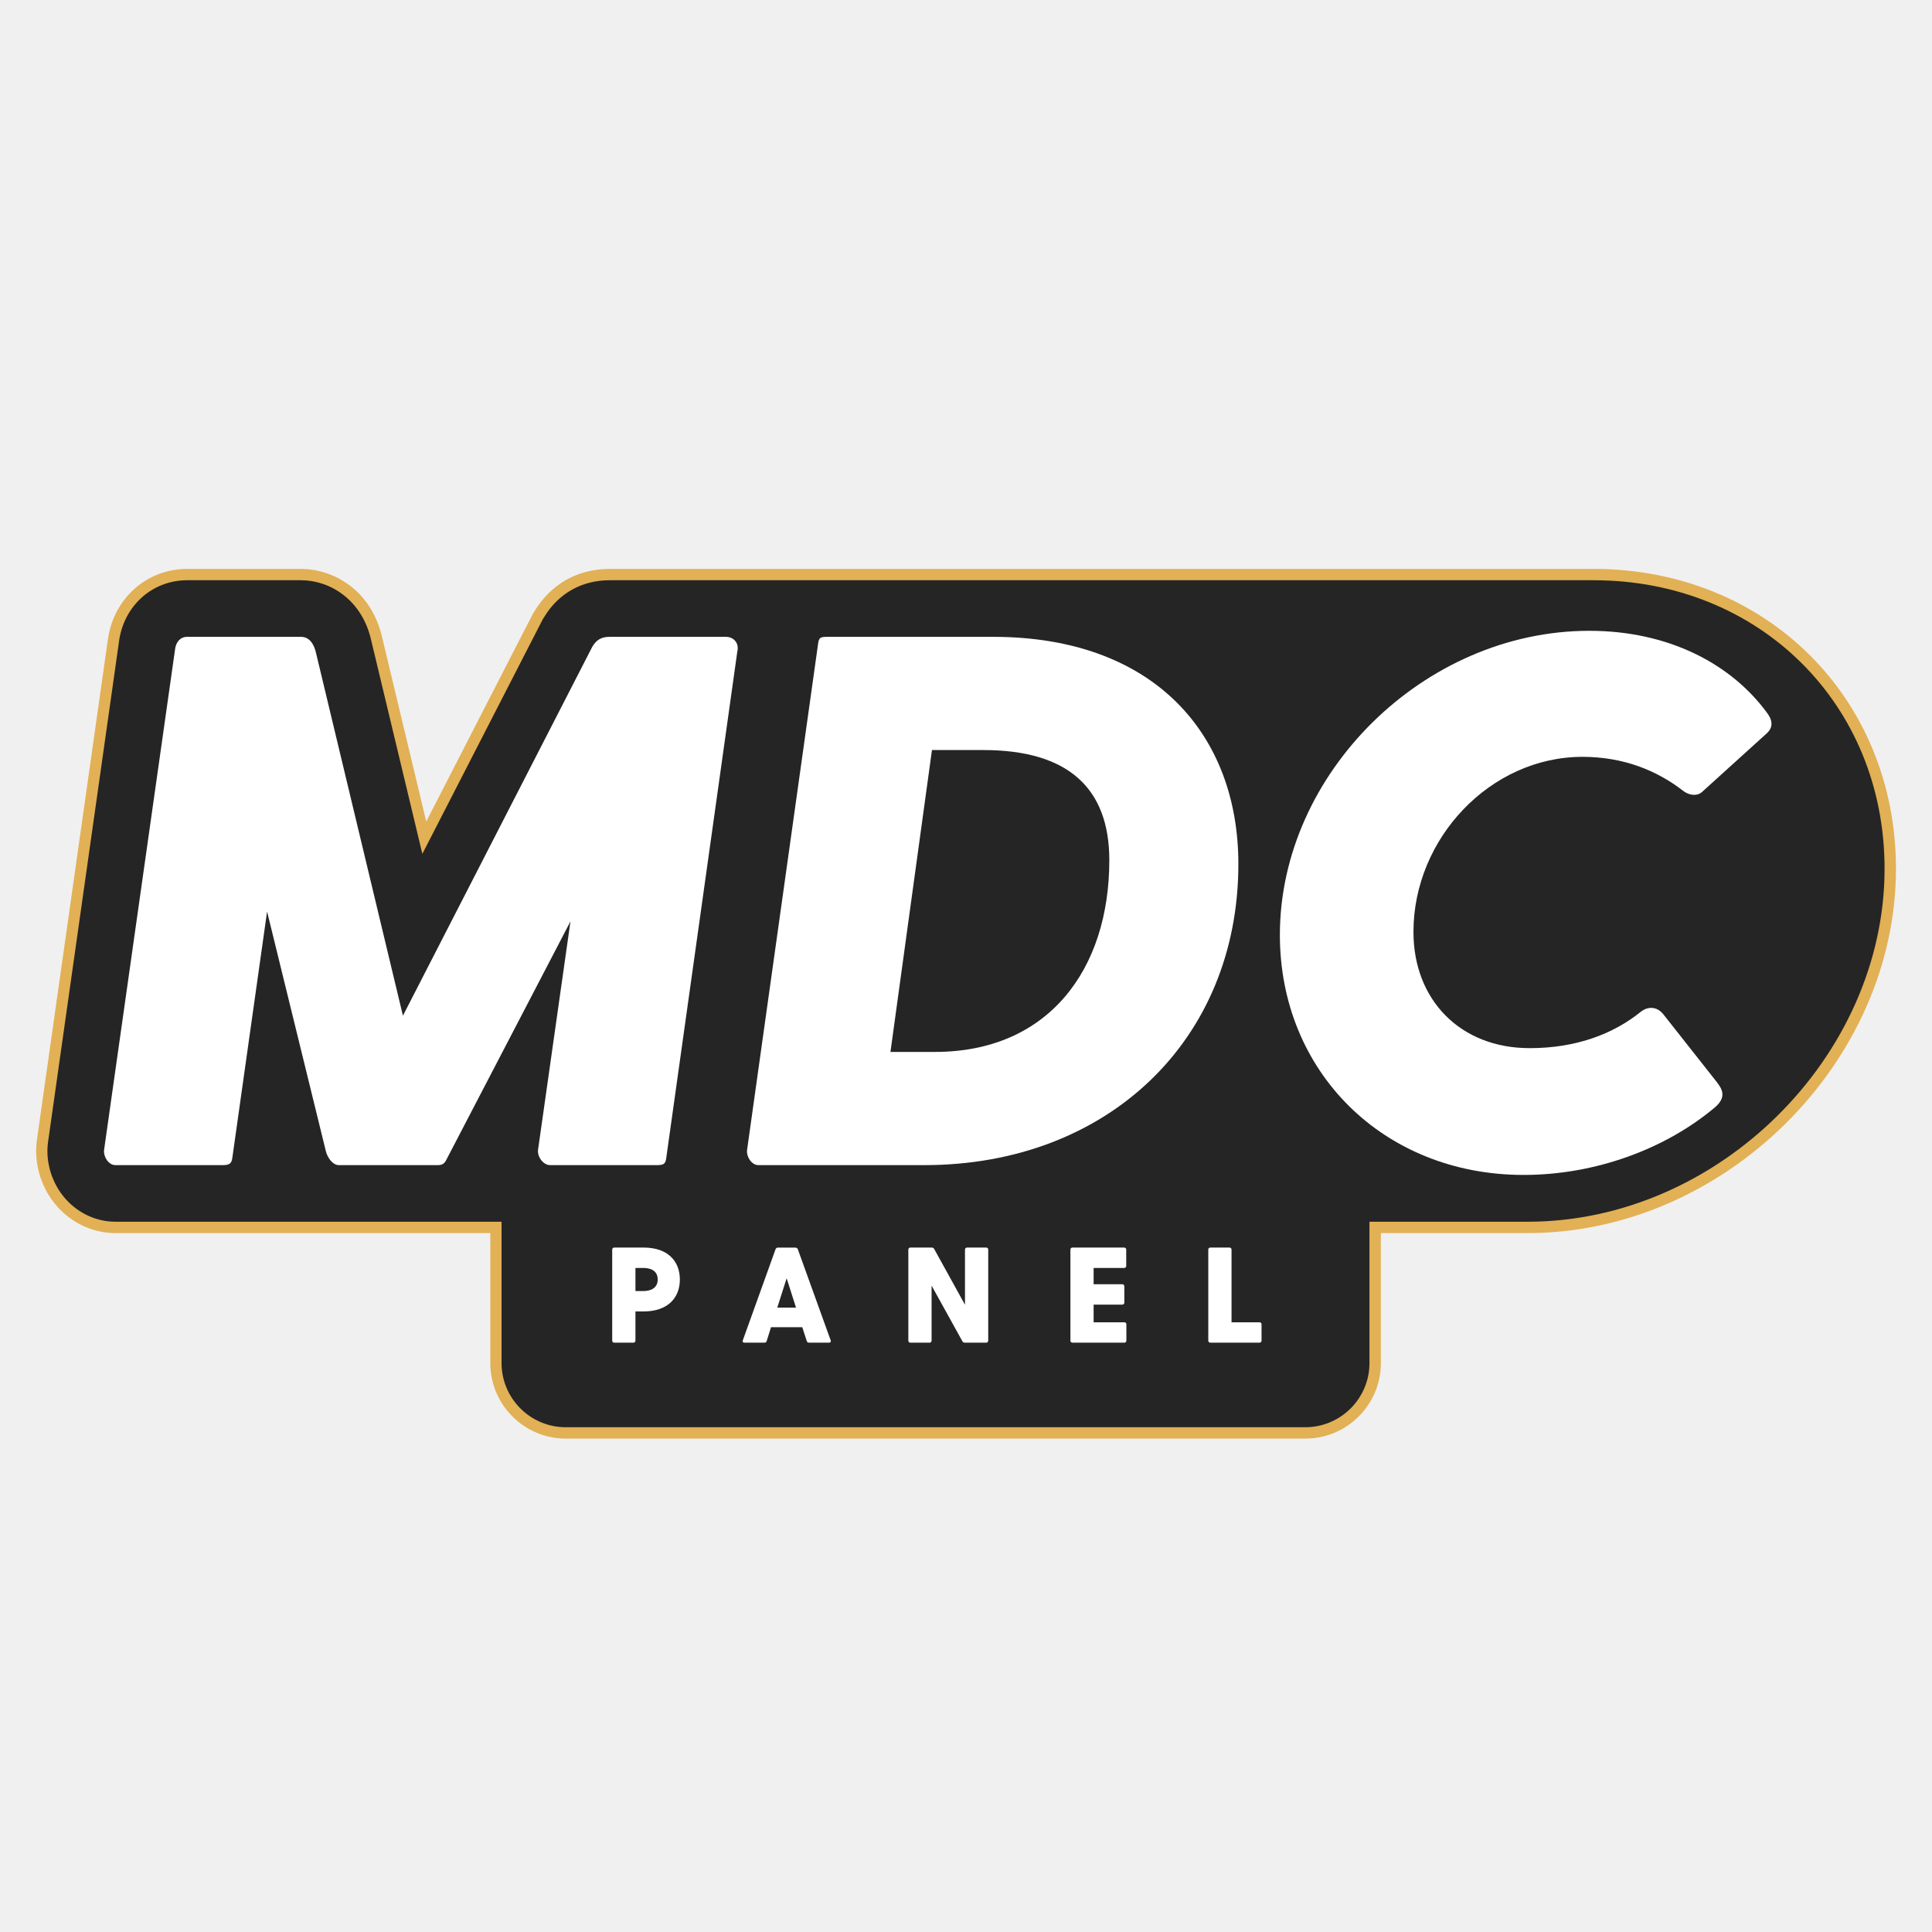
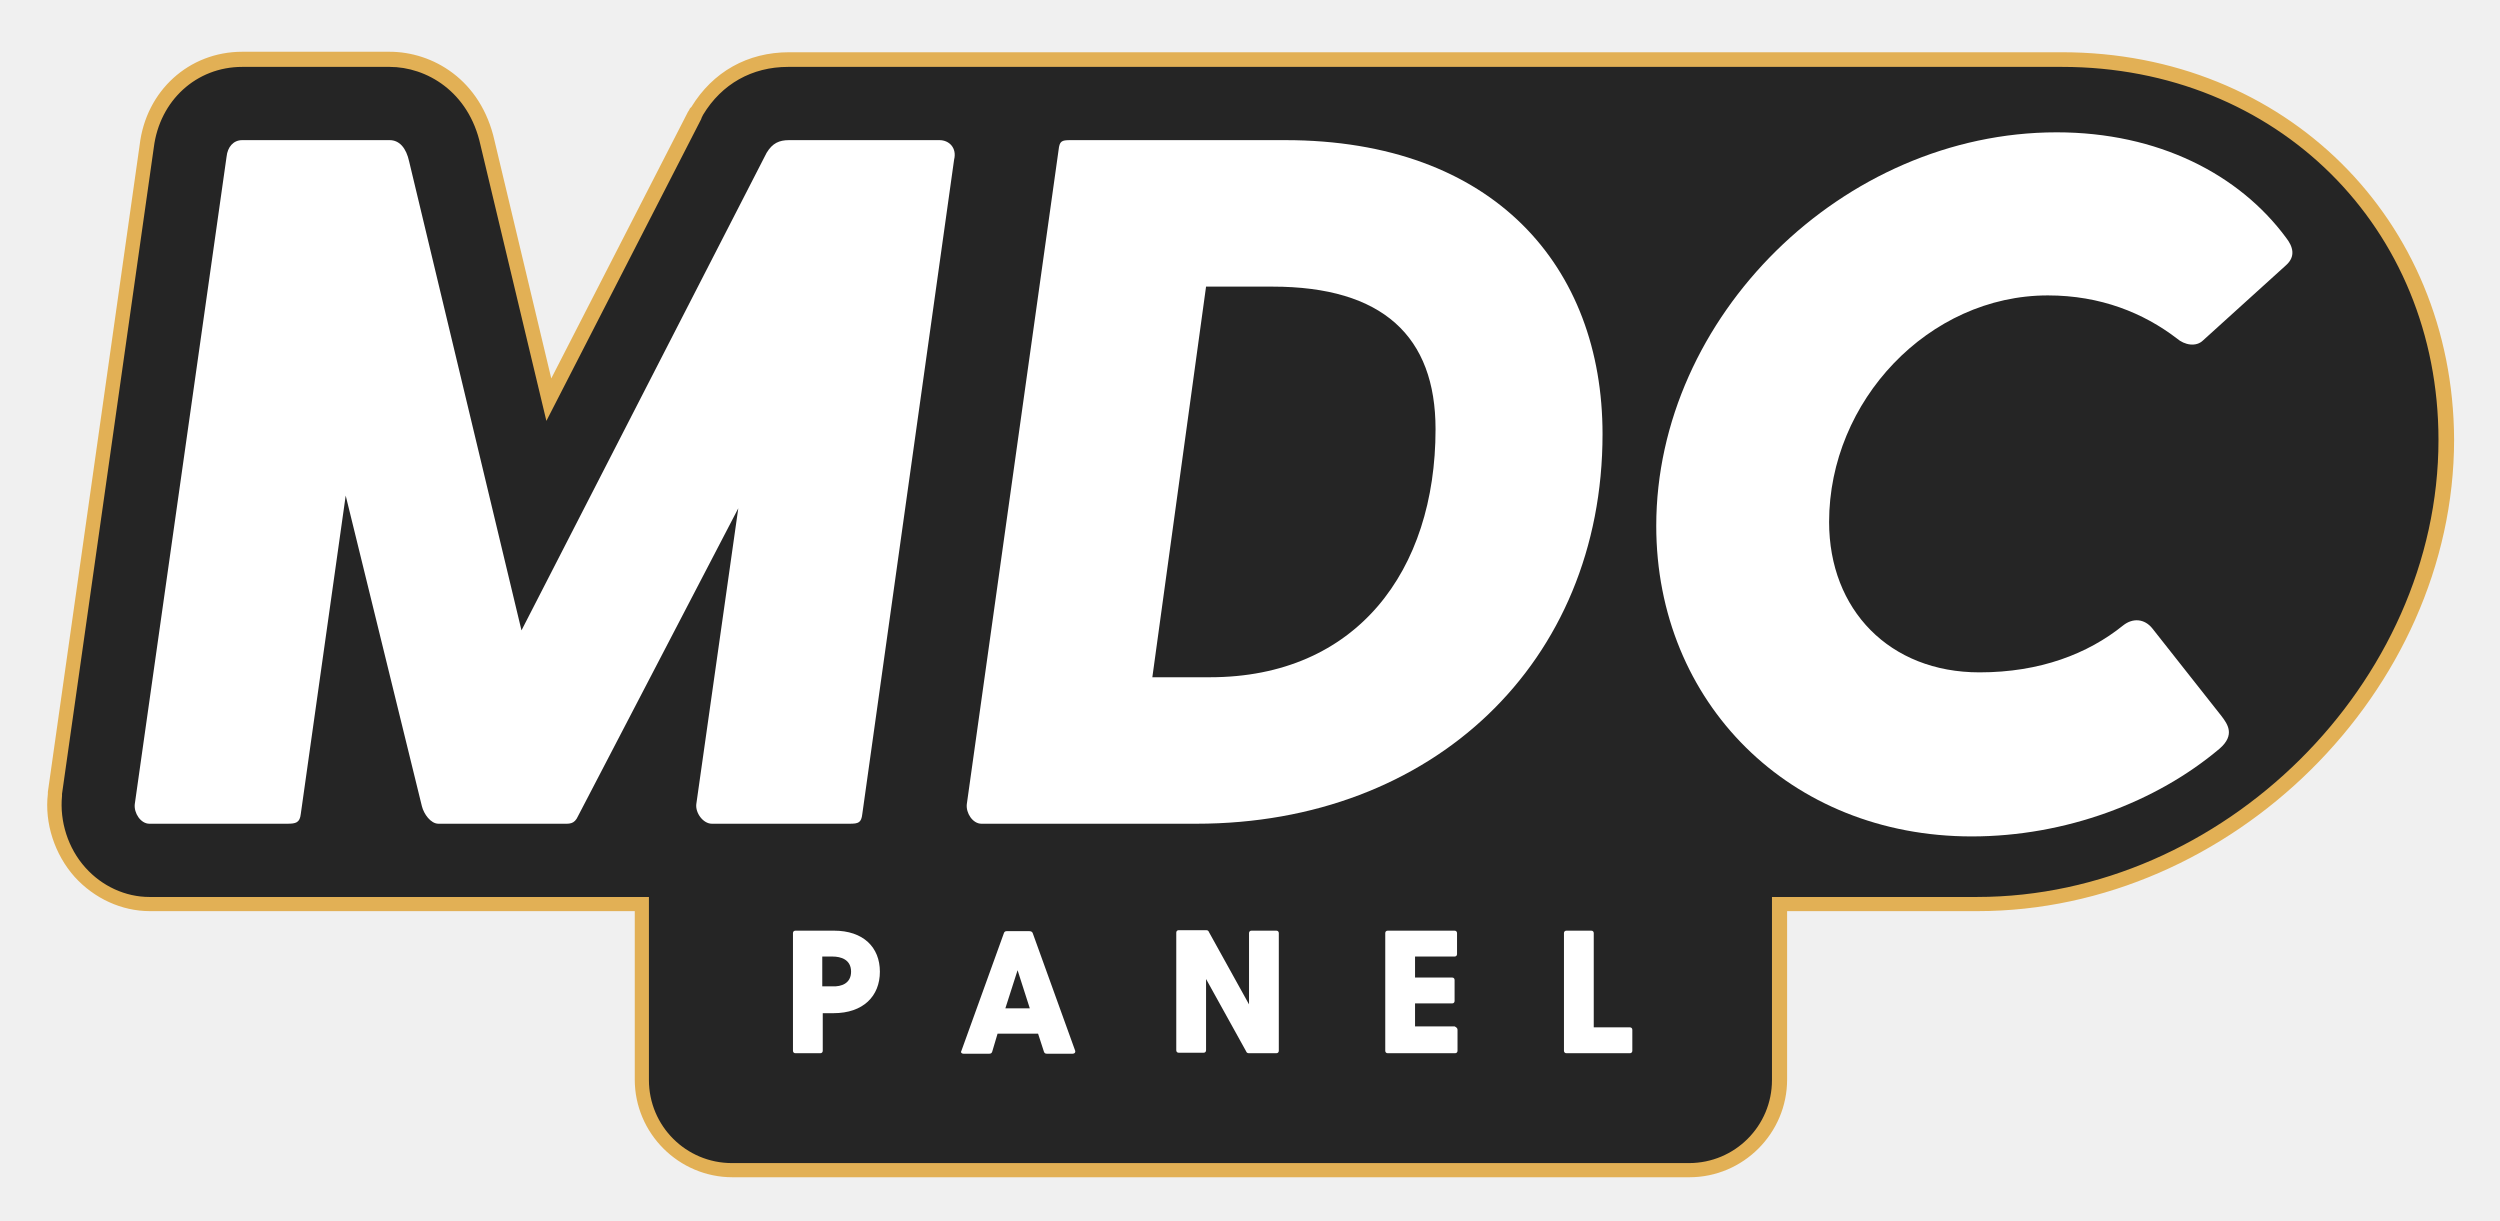
- <svg xmlns="http://www.w3.org/2000/svg" version="1.1" id="MDC" x="0px" y="0px" viewBox="0 0 512 512" style="enable-background:new 0 0 512 512;" xml:space="preserve">
+ <svg xmlns="http://www.w3.org/2000/svg" version="1.1" id="MDC" x="0px" y="0px" viewBox="0 0 512 250" style="enable-background:new 0 0 512 250;" xml:space="preserve">
  <style type="text/css">
	.st0{fill:#252525;}
	.st1{fill:#E2B055;}
	.st2{fill:#FFFFFF;}
</style>
  <g>
    <g>
      <g>
-         <path class="st0" d="M149.92,379.73c-10.2,0-18.5-8.3-18.5-18.5v-35.96H30.58c-5.37,0-10.57-2.36-14.27-6.48     c-3.83-4.28-5.75-10.2-5.13-15.83l0.01-0.07l0.01-0.07l0.04-0.32l18.77-132.42c1.24-10.3,9.47-17.8,19.56-17.8h30.2     c8.09,0,17.43,5.32,20.08,17.21l12.58,52.51l30.17-58.77l0.18-0.26l0.11-0.17c4.09-6.77,10.73-10.52,18.68-10.52h260.74     c44.81,0,78.61,33.51,78.61,77.95c0,50.63-44.88,95.05-96.05,95.05h-40.46v35.96c0,10.2-8.3,18.5-18.5,18.5H149.92z" />
-         <path class="st1" d="M422.32,153.77c43.96,0,77.11,32.87,77.11,76.45c0,49.83-44.18,93.55-94.55,93.55h-41.96v37.46     c0,9.37-7.62,17-17,17h-196c-9.37,0-17-7.63-17-17v-37.46H30.58c-4.95,0-9.74-2.18-13.15-5.98c-3.55-3.97-5.33-9.45-4.76-14.67     l0.01-0.05l0.01-0.06l0.04-0.34L31.5,170.28c1.15-9.57,8.74-16.51,18.08-16.51h30.2c7.49,0,16.15,4.96,18.62,16.04l13.53,56.47     l31.71-61.78l0.15-0.29l0.11-0.21l0.13-0.19l0.14-0.22c3.82-6.33,10-9.82,17.41-9.82H422.32 M422.32,150.77H161.58     c-8.49,0-15.57,3.99-19.96,11.24l-0.09,0.15l-0.1,0.15l-0.1,0.15l-0.08,0.16l-0.11,0.21l-0.16,0.3l-28.02,54.58l-11.64-48.59     c-2.82-12.66-12.85-18.34-21.54-18.34h-30.2c-10.86,0-19.71,8.04-21.05,19.12L9.76,302.25l0,0.04l0,0.04l-0.03,0.24l-0.02,0.1     l-0.01,0.13c-0.66,6.05,1.4,12.4,5.51,17c3.98,4.44,9.59,6.98,15.39,6.98h99.34v34.46c0,11.03,8.97,20,20,20h196     c11.03,0,20-8.97,20-20v-34.46h38.96c51.97,0,97.55-45.12,97.55-96.55C502.43,184.93,467.99,150.77,422.32,150.77L422.32,150.77z     " />
+         <path class="st0" d="M149.9,239.7c-10.2,0-18.5-8.3-18.5-18.5v-36H30.6c-5.4,0-10.6-2.4-14.3-6.5c-3.8-4.3-5.8-10.2-5.1-15.8     l0-0.1l0-0.1l0-0.3L30,30c1.2-10.3,9.5-17.8,19.6-17.8h30.2c8.1,0,17.4,5.3,20.1,17.2l12.6,52.5l30.2-58.8l0.2-0.3l0.1-0.2     c4.1-6.8,10.7-10.5,18.7-10.5h260.7c44.8,0,78.6,33.5,78.6,77.9c0,50.6-44.9,95-96,95h-40.5v36c0,10.2-8.3,18.5-18.5,18.5     L149.9,239.7L149.9,239.7z" />
+         <path class="st1" d="M422.3,13.7c44,0,77.1,32.9,77.1,76.4c0,49.8-44.2,93.6-94.5,93.6h-42v37.5c0,9.4-7.6,17-17,17h-196     c-9.4,0-17-7.6-17-17v-37.5H30.6c-4.9,0-9.7-2.2-13.1-6c-3.6-4-5.3-9.5-4.8-14.7l0,0l0-0.1l0-0.3L31.5,30.2     c1.2-9.6,8.7-16.5,18.1-16.5h30.2c7.5,0,16.2,5,18.6,16l13.5,56.5l31.7-61.8l0.1-0.3l0.1-0.2l0.1-0.2l0.1-0.2     c3.8-6.3,10-9.8,17.4-9.8L422.3,13.7 M422.3,10.7H161.6c-8.5,0-15.6,4-20,11.2l-0.1,0.1l-0.1,0.1l-0.1,0.1l-0.1,0.2l-0.1,0.2     l-0.2,0.3l-28,54.6l-11.6-48.6c-2.8-12.7-12.8-18.3-21.5-18.3H49.6c-10.9,0-19.7,8-21,19.1L9.8,162.2v0v0l0,0.2l0,0.1l0,0.1     c-0.7,6,1.4,12.4,5.5,17c4,4.4,9.6,7,15.4,7h99.3v34.5c0,11,9,20,20,20h196c11,0,20-9,20-20v-34.5h39c52,0,97.6-45.1,97.6-96.6     C502.4,44.9,468,10.7,422.3,10.7L422.3,10.7z" />
      </g>
    </g>
  </g>
  <g>
-     <path class="st2" d="M195.38,172.77l-18.8,134c-0.2,1.8-0.8,2-2.6,2h-28.2c-1.8,0-3.4-2.2-3.2-4l8.6-60.6l-32.8,63   c-0.8,1.8-1.8,1.6-3.4,1.6h-25.2c-1.6,0-3-2-3.4-3.6l-15.6-63.6l-9.2,65.2c-0.2,1.8-1,2-2.8,2h-28.2c-1.8,0-3.2-2.2-3-4l18.8-132.6   c0.2-2,1.4-3.4,3.2-3.4h30.2c2,0,3.4,1.6,4,4.4l23,96l50.2-97.8c1.2-2,2.6-2.6,4.6-2.6h30.8   C194.38,168.77,195.98,170.37,195.38,172.77z" />
-     <path class="st2" d="M328.18,228.97c0,46.8-34.8,79.8-83.2,79.8h-44c-1.8,0-3.2-2.2-3-4l18.8-134c0.2-1.8,0.6-2,2.4-2h44   C305.98,168.77,328.18,194.77,328.18,228.97z M293.98,227.97c0-19-10.8-29.2-33.4-29.2h-13.6l-11,80h11.8   C277.78,278.77,293.98,256.97,293.98,227.97z" />
-     <path class="st2" d="M454.98,286.77c1.2,1.6,2.8,3.8-0.4,6.6c-13,11-31.6,18-50.8,18c-37.2,0-64.6-27.4-64.6-63.6   c0-42.8,38.2-80.6,82-80.6c20.8,0,37.4,8.6,47,21.6c1.4,1.8,2,3.8,0,5.6l-17,15.4c-1.4,1.4-3.8,1-5.4-0.4   c-6.8-5.2-15.6-8.8-26.4-8.8c-24.4,0-44.8,21.6-44.8,46.4c0,18,12.4,30.8,30.8,30.8c12.4,0,22.2-3.8,29.4-9.6c2-1.6,4.4-1.4,6,0.6   L454.98,286.77z" />
+     <path class="st2" d="M195.4,32.7l-18.8,134c-0.2,1.8-0.8,2-2.6,2h-28.2c-1.8,0-3.4-2.2-3.2-4l8.6-60.6l-32.8,63   c-0.8,1.8-1.8,1.6-3.4,1.6H89.8c-1.6,0-3-2-3.4-3.6l-15.6-63.6l-9.2,65.2c-0.2,1.8-1,2-2.8,2H30.6c-1.8,0-3.2-2.2-3-4L46.4,32.1   c0.2-2,1.4-3.4,3.2-3.4h30.2c2,0,3.4,1.6,4,4.4l23,96L157,31.3c1.2-2,2.6-2.6,4.6-2.6h30.8C194.4,28.7,196,30.3,195.4,32.7z" />
+     <path class="st2" d="M328.2,88.9c0,46.8-34.8,79.8-83.2,79.8h-44c-1.8,0-3.2-2.2-3-4l18.8-134c0.2-1.8,0.6-2,2.4-2h44   C306,28.7,328.2,54.7,328.2,88.9z M294,87.9c0-19-10.8-29.2-33.4-29.2H247l-11,80h11.8C277.8,138.7,294,116.9,294,87.9z" />
+     <path class="st2" d="M455,146.7c1.2,1.6,2.8,3.8-0.4,6.6c-13,11-31.6,18-50.8,18c-37.2,0-64.6-27.4-64.6-63.6   c0-42.8,38.2-80.6,82-80.6c20.8,0,37.4,8.6,47,21.6c1.4,1.8,2,3.8,0,5.6l-17,15.4c-1.4,1.4-3.8,1-5.4-0.4   c-6.8-5.2-15.6-8.8-26.4-8.8c-24.4,0-44.8,21.6-44.8,46.4c0,18,12.4,30.8,30.8,30.8c12.4,0,22.2-3.8,29.4-9.6c2-1.6,4.4-1.4,6,0.6   L455,146.7z" />
  </g>
  <g>
-     <path class="st2" d="M180.17,339.08c0,5-3.38,8.46-9.54,8.46h-2.23v7.74c0,0.32-0.22,0.54-0.54,0.54h-5.08   c-0.32,0-0.54-0.22-0.54-0.54v-24.12c0-0.32,0.22-0.54,0.54-0.54h7.85C176.79,330.62,180.17,334.07,180.17,339.08z M174.3,339.08   c0-2.45-2.05-3.06-3.78-3.06h-2.12v6.12h2.12C172.25,342.14,174.3,341.49,174.3,339.08z" />
-     <path class="st2" d="M219.7,355.82h-5.29c-0.29,0-0.5-0.11-0.61-0.43l-1.19-3.67h-8.28l-1.15,3.67c-0.11,0.32-0.32,0.43-0.61,0.43   h-5.29c-0.4,0-0.58-0.25-0.43-0.61l8.68-24.15c0.11-0.29,0.32-0.43,0.61-0.43h4.61c0.29,0,0.58,0.14,0.68,0.43l8.71,24.15   C220.27,355.56,220.09,355.82,219.7,355.82z M210.95,346.53l-2.48-7.78l-2.48,7.78H210.95z" />
-     <path class="st2" d="M261.89,331.16v24.12c0,0.32-0.22,0.54-0.54,0.54h-5.65c-0.29,0-0.5-0.11-0.65-0.36l-8.17-14.76v14.58   c0,0.32-0.22,0.54-0.54,0.54h-5.08c-0.32,0-0.54-0.22-0.54-0.54v-24.12c0-0.32,0.22-0.54,0.54-0.54h5.65c0.29,0,0.5,0.11,0.65,0.36   l8.17,14.79v-14.61c0-0.32,0.22-0.54,0.54-0.54h5.08C261.67,330.62,261.89,330.83,261.89,331.16z" />
-     <path class="st2" d="M298.5,350.96v4.32c0,0.32-0.22,0.54-0.54,0.54h-13.75c-0.32,0-0.54-0.22-0.54-0.54v-24.12   c0-0.32,0.22-0.54,0.54-0.54h13.71c0.32,0,0.54,0.22,0.54,0.54v4.32c0,0.32-0.22,0.54-0.54,0.54h-8.1v4.32h7.6   c0.32,0,0.54,0.22,0.54,0.54v4.32c0,0.32-0.22,0.54-0.54,0.54h-7.6v4.68h8.13C298.29,350.42,298.5,350.63,298.5,350.96z" />
-     <path class="st2" d="M334.32,350.96v4.32c0,0.32-0.22,0.54-0.54,0.54h-13.03c-0.32,0-0.54-0.22-0.54-0.54v-24.12   c0-0.32,0.22-0.54,0.54-0.54h5.08c0.32,0,0.54,0.22,0.54,0.54v19.26h7.42C334.11,350.42,334.32,350.63,334.32,350.96z" />
+     <path class="st2" d="M180.2,199c0,5-3.4,8.5-9.5,8.5h-2.2v7.7c0,0.3-0.2,0.5-0.5,0.5h-5.1c-0.3,0-0.5-0.2-0.5-0.5v-24.1   c0-0.3,0.2-0.5,0.5-0.5h7.9C176.8,190.6,180.2,194,180.2,199z M174.3,199c0-2.5-2.1-3.1-3.8-3.1h-2.1v6.1h2.1   C172.3,202.1,174.3,201.4,174.3,199z" />
+     <path class="st2" d="M219.7,215.8h-5.3c-0.3,0-0.5-0.1-0.6-0.4l-1.2-3.7h-8.3l-1.1,3.7c-0.1,0.3-0.3,0.4-0.6,0.4h-5.3   c-0.4,0-0.6-0.3-0.4-0.6l8.7-24.1c0.1-0.3,0.3-0.4,0.6-0.4h4.6c0.3,0,0.6,0.1,0.7,0.4l8.7,24.1   C220.3,215.5,220.1,215.8,219.7,215.8z M210.9,206.5l-2.5-7.8l-2.5,7.8H210.9z" />
+     <path class="st2" d="M261.9,191.1v24.1c0,0.3-0.2,0.5-0.5,0.5h-5.6c-0.3,0-0.5-0.1-0.6-0.4l-8.2-14.8v14.6c0,0.3-0.2,0.5-0.5,0.5   h-5.1c-0.3,0-0.5-0.2-0.5-0.5v-24.1c0-0.3,0.2-0.5,0.5-0.5h5.6c0.3,0,0.5,0.1,0.6,0.4l8.2,14.8v-14.6c0-0.3,0.2-0.5,0.5-0.5h5.1   C261.7,190.6,261.9,190.8,261.9,191.1z" />
+     <path class="st2" d="M298.5,210.9v4.3c0,0.3-0.2,0.5-0.5,0.5h-13.8c-0.3,0-0.5-0.2-0.5-0.5v-24.1c0-0.3,0.2-0.5,0.5-0.5h13.7   c0.3,0,0.5,0.2,0.5,0.5v4.3c0,0.3-0.2,0.5-0.5,0.5h-8.1v4.3h7.6c0.3,0,0.5,0.2,0.5,0.5v4.3c0,0.3-0.2,0.5-0.5,0.5h-7.6v4.7h8.1   C298.3,210.4,298.5,210.6,298.5,210.9z" />
+     <path class="st2" d="M334.3,210.9v4.3c0,0.3-0.2,0.5-0.5,0.5h-13c-0.3,0-0.5-0.2-0.5-0.5v-24.1c0-0.3,0.2-0.5,0.5-0.5h5.1   c0.3,0,0.5,0.2,0.5,0.5v19.3h7.4C334.1,210.4,334.3,210.6,334.3,210.9z" />
  </g>
-   <g>
- </g>
-   <g>
- </g>
-   <g>
- </g>
-   <g>
- </g>
-   <g>
- </g>
-   <g>
- </g>
-   <g>
- </g>
-   <g>
- </g>
-   <g>
- </g>
-   <g>
- </g>
-   <g>
- </g>
-   <g>
- </g>
-   <g>
- </g>
-   <g>
- </g>
-   <g>
- </g>
</svg>
